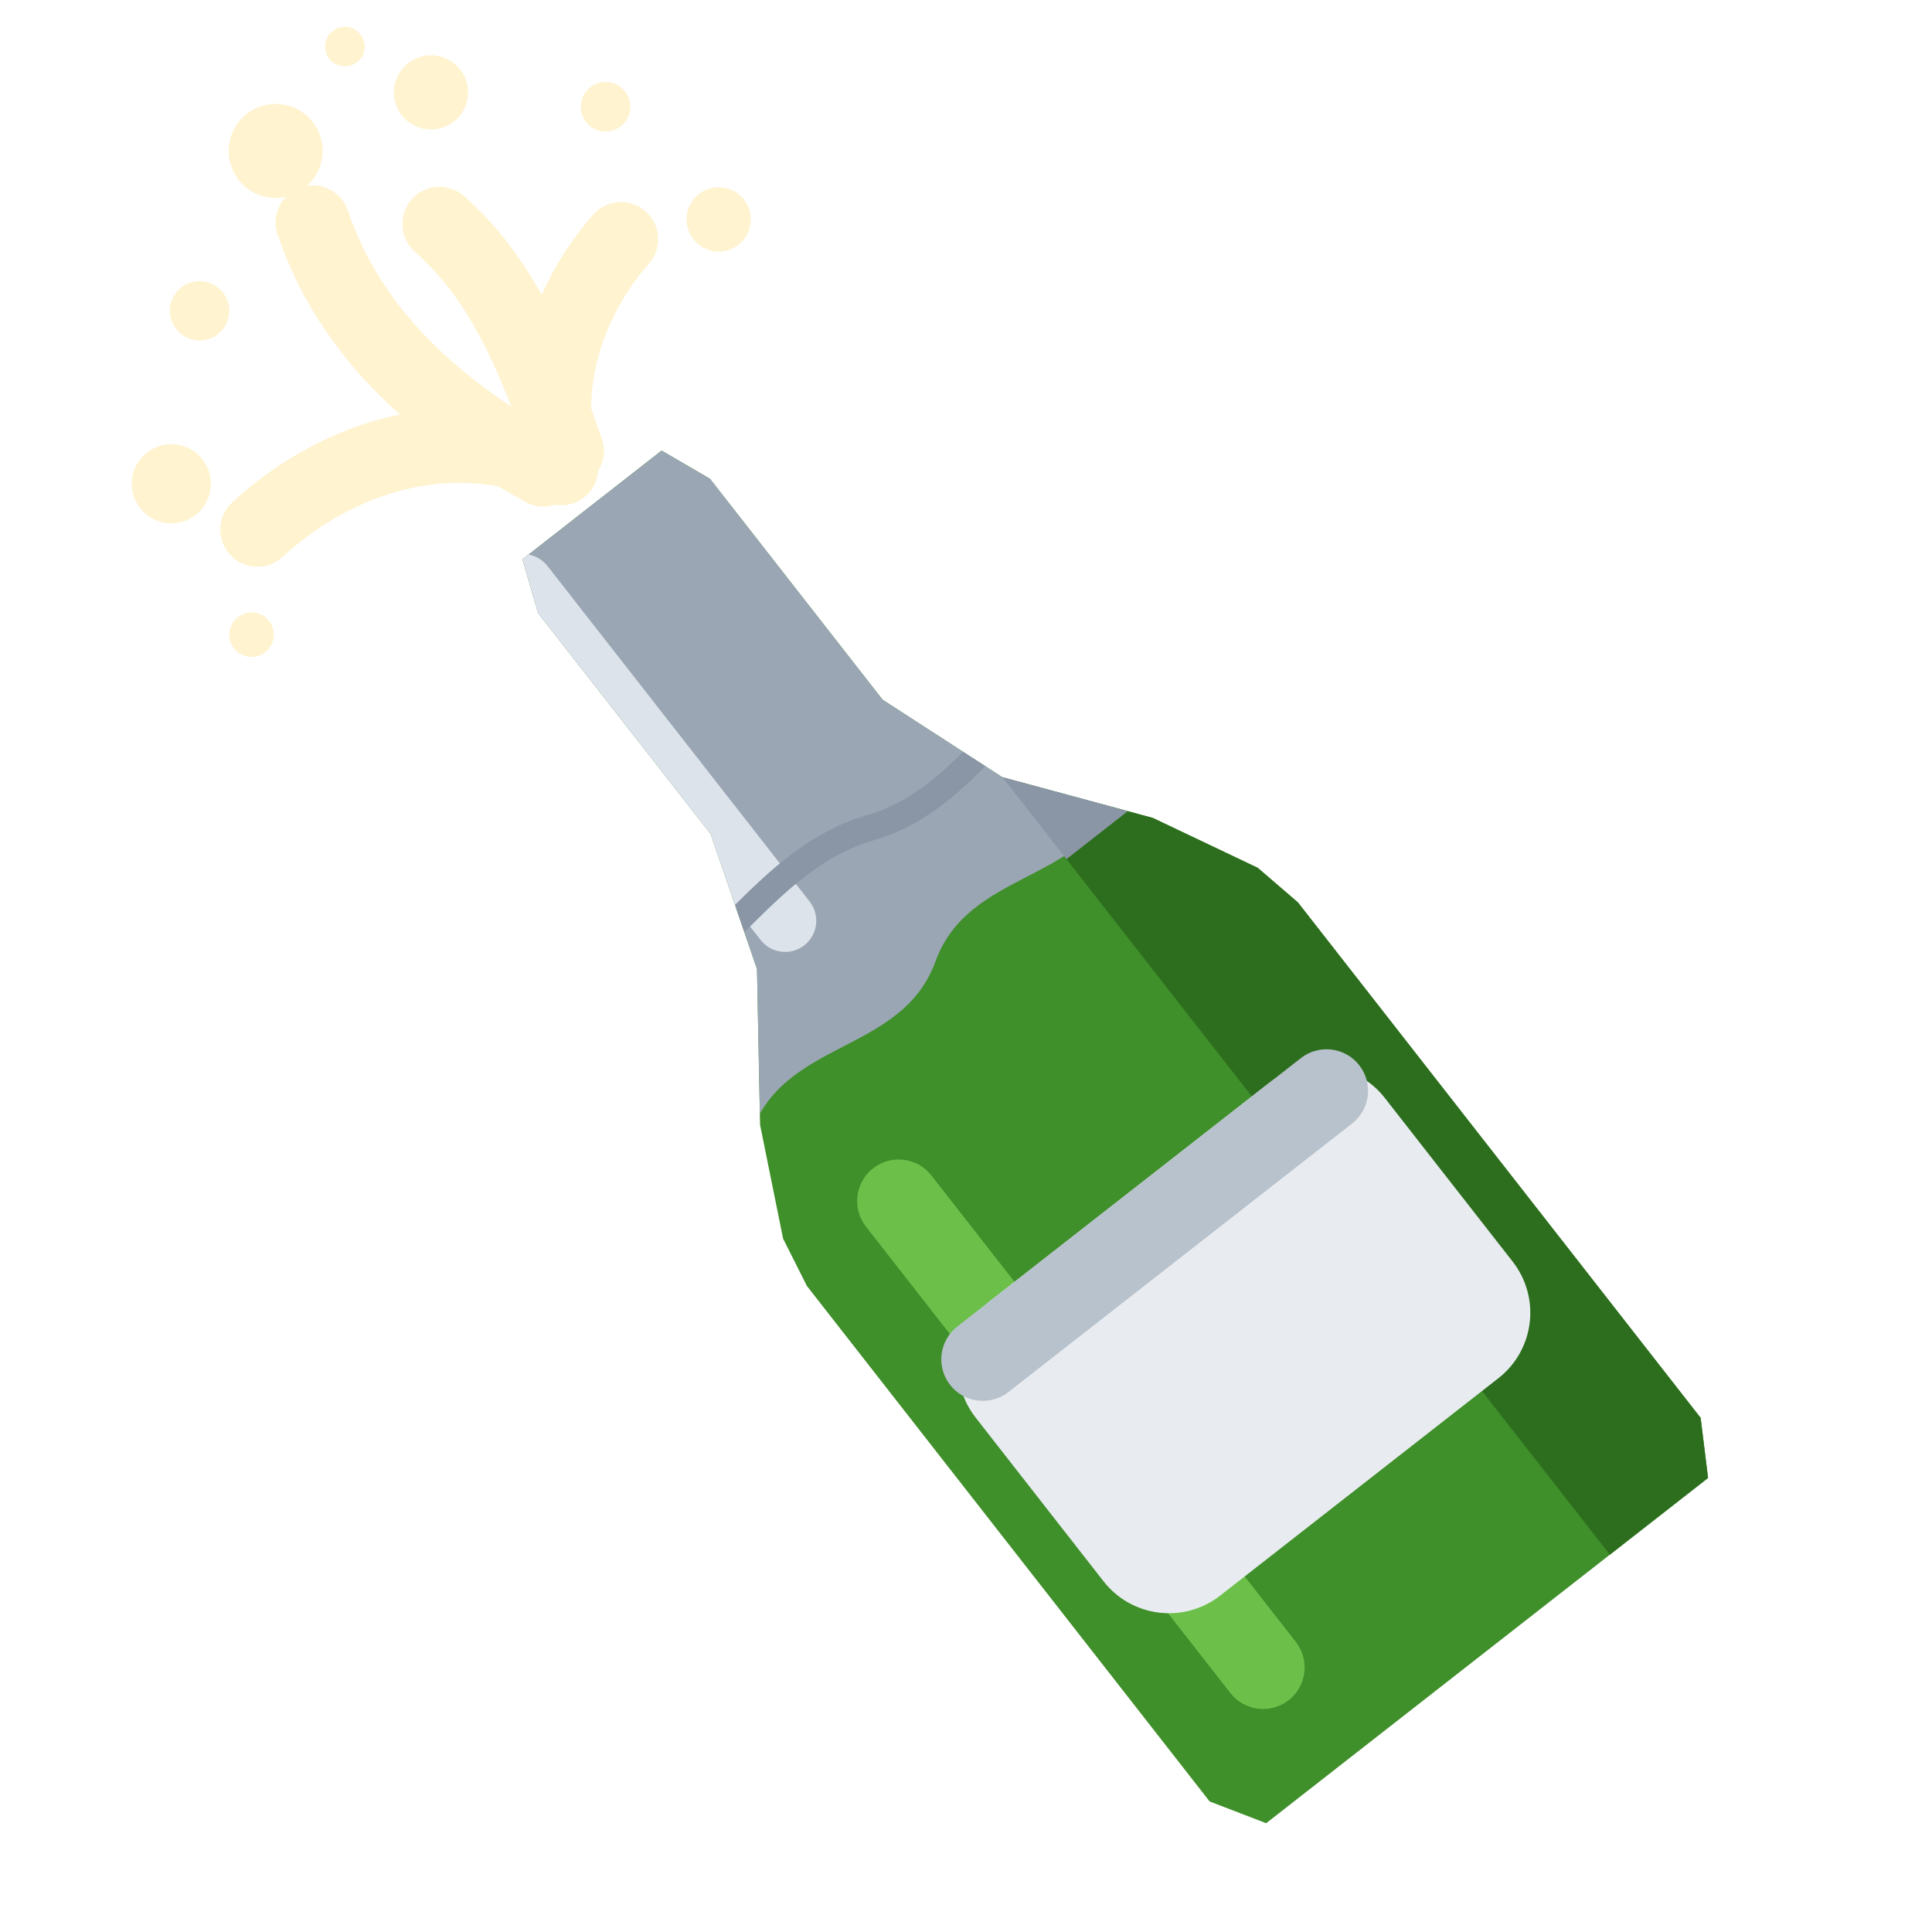
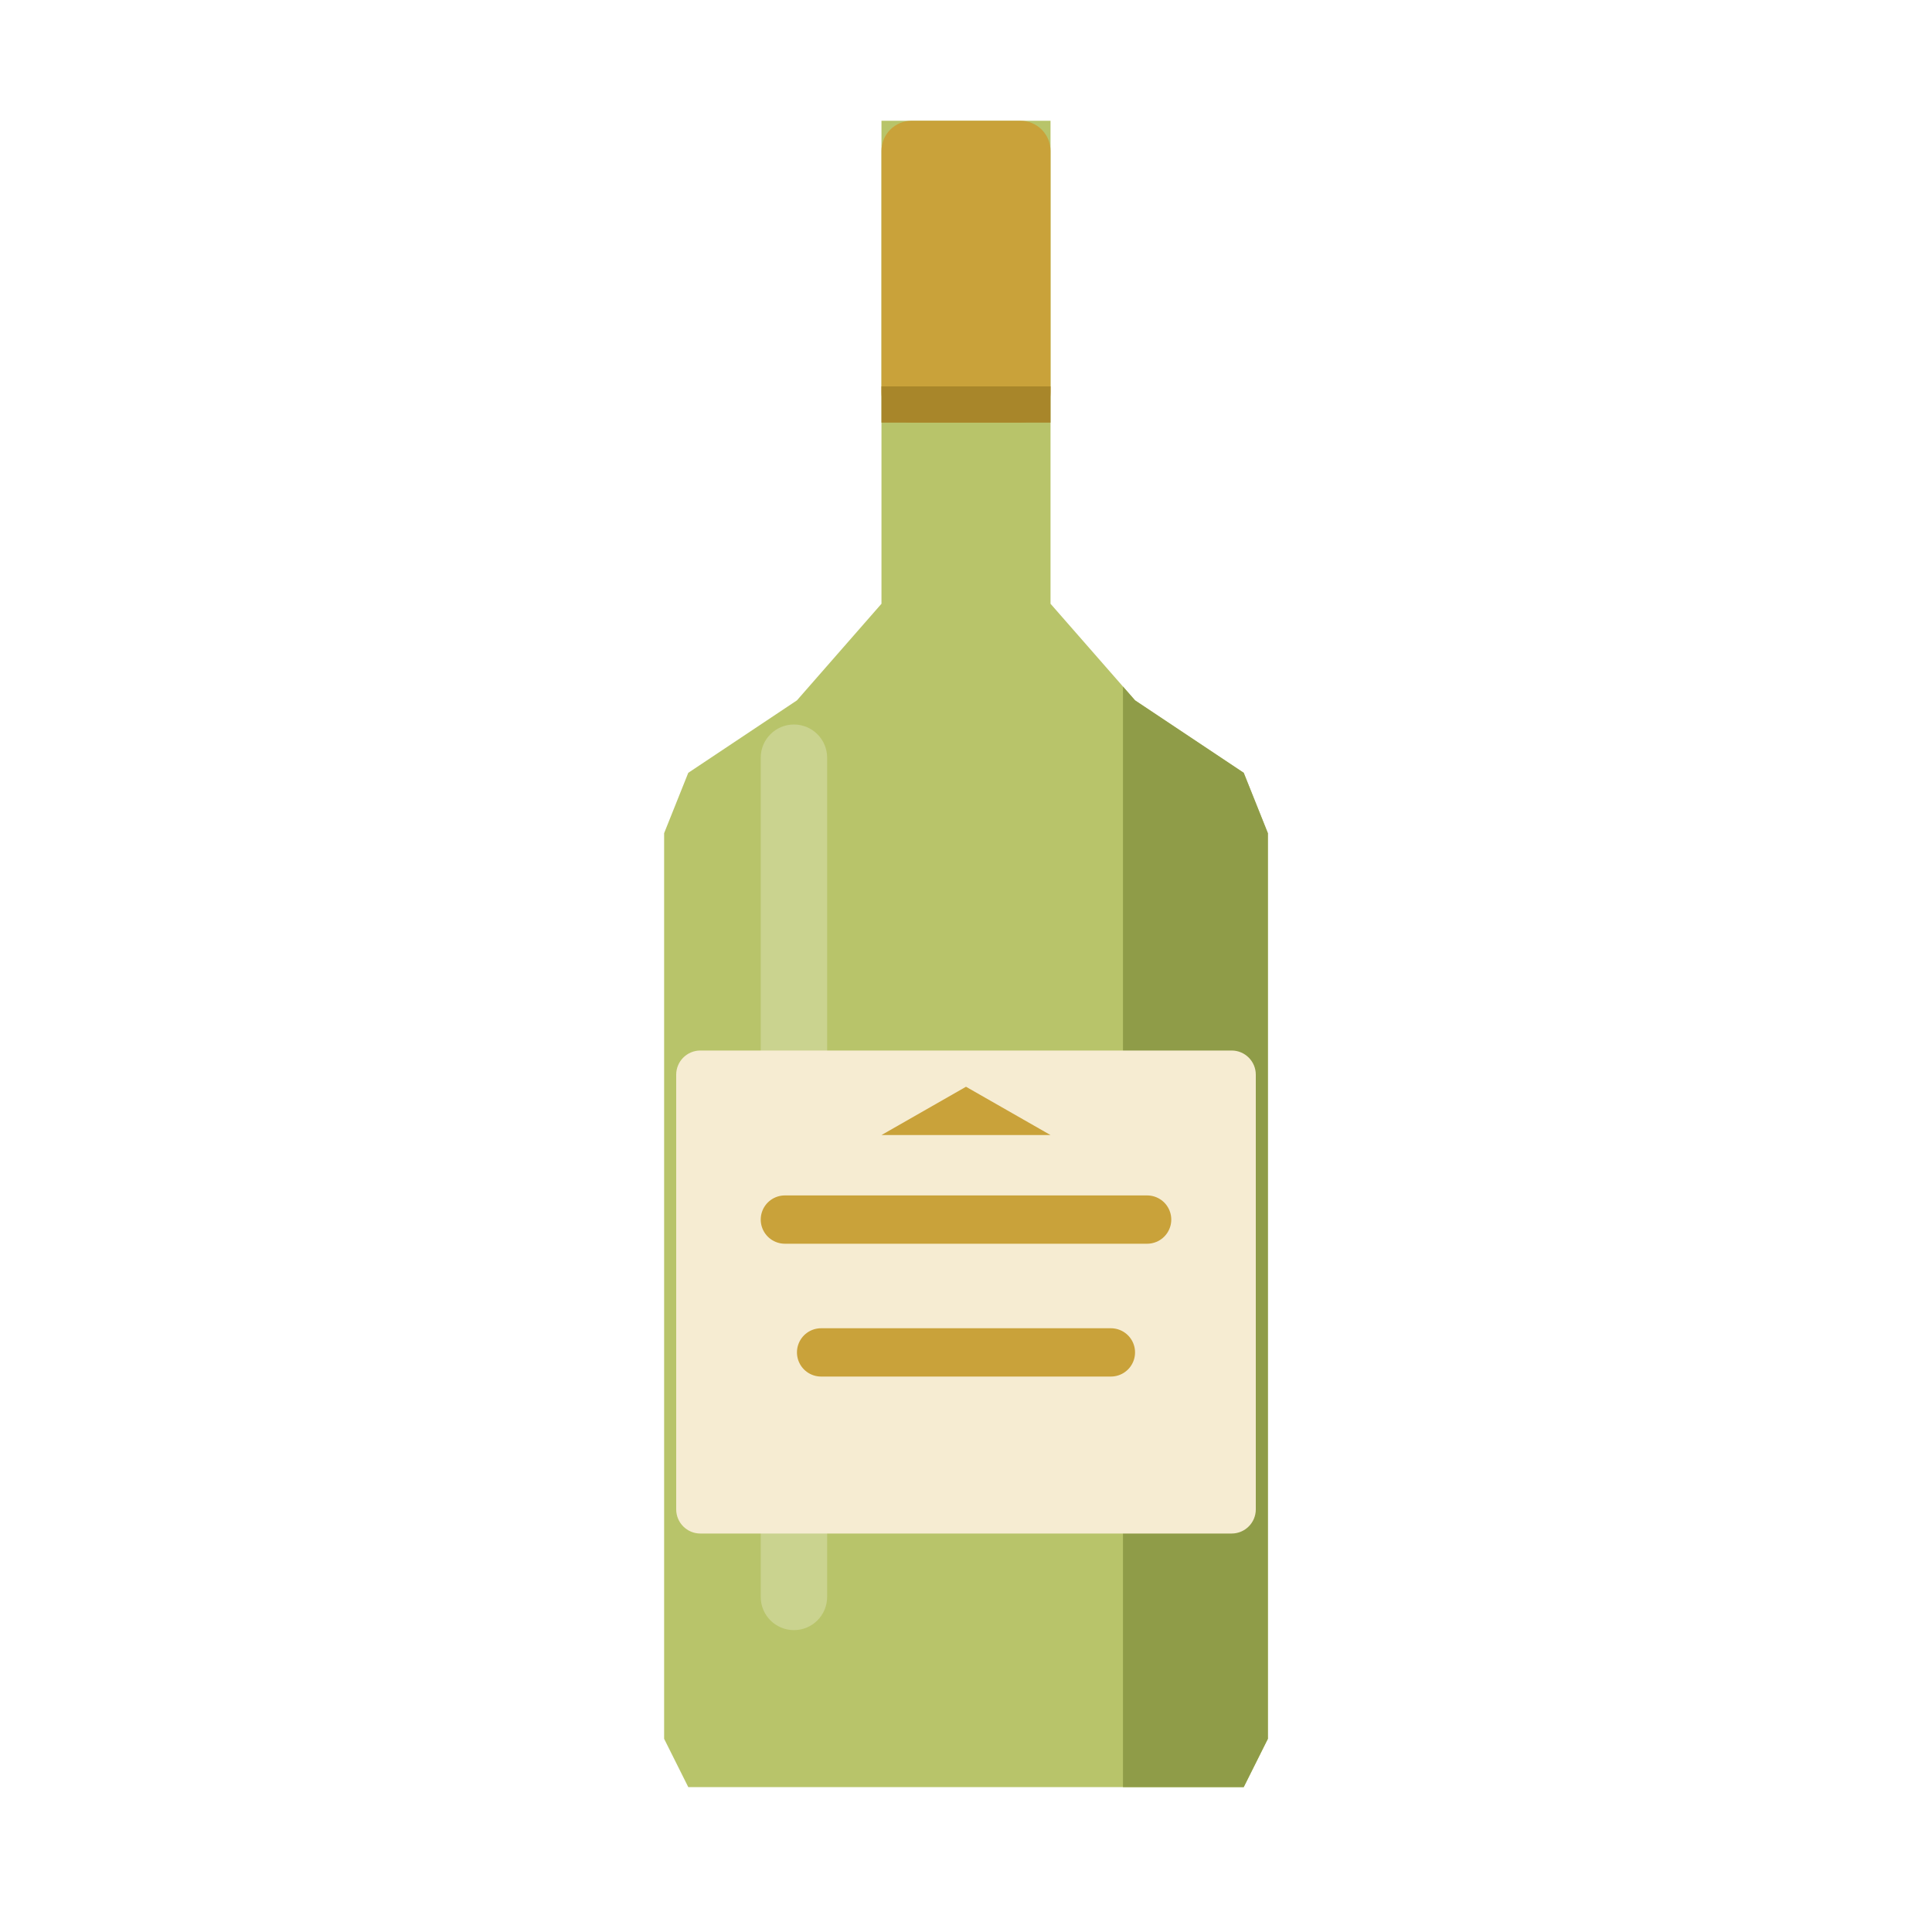
<svg xmlns="http://www.w3.org/2000/svg" viewBox="0 0 32 32">
-   <g transform="translate(4.2 1.6) scale(.86) rotate(-38 16 20)">
-     <path fill="#3f8f2a" d="M17.70 4.6L18.10 5.6L18.10 11L19.00 13.6L20.80 16L21.80 18L22.00 19L22.00 31.6L21.40 32.6L10.60 32.6L10.00 31.6L10.00 19L10.20 18L11.20 16L13.00 13.6L13.90 11L13.90 5.6L14.30 4.6Z" />
-     <clipPath id="b">
-       <path d="M17.70 4.6L18.10 5.6L18.10 11L19.00 13.6L20.80 16L21.80 18L22.00 19L22.00 31.6L21.40 32.6L10.60 32.6L10.00 31.6L10.00 19L10.20 18L11.20 16L13.00 13.6L13.90 11L13.90 5.6L14.30 4.6Z" />
-     </clipPath>
-     <g clip-path="url(#b)">
-       <rect width="10" height="40" x="19" y="0" fill="#2d6e1e" rx="0" />
-       <rect width="1.6" height="13" x="11.6" y="18" fill="#6cc04a" rx="0.8" />
-       <path fill="#9aa6b4" d="M0 0h32v14.6c-2.4 1-4.6-.6-6.4.4c-1.8 1-3.4-.8-5 .2c-1.6 1-3.2-.6-4.8.4c-1.6 1-3.2-.6-4.8.4c-1.8 1-3.4-.4-5 .2c-1.8.6-3.6-.4-6-.2z" />
-       <rect width="10" height="15.6" x="19" y="0" fill="#8a96a6" rx="0" />
-       <rect width="1.2" height="9.4" x="13.4" y="4.4" fill="#dde3ea" rx="0.6" />
-       <path fill="none" stroke="#8a96a6" stroke-linecap="round" stroke-linejoin="round" stroke-width="0.5" d="M10 12.6c2.4.6 4.4-.6 6.4.2s4-.6 6 .2" />
-     </g>
-     <rect width="10" height="7.2" x="11" y="21.4" fill="#e8ecf0" rx="1.6" />
-     <rect width="10" height="1.6" x="11" y="21.4" fill="#b8c2cc" rx="0.8" />
+   <path fill="#b8c46a" d="M17.40 2L17.40 10L18.80 11.6L20.60 12.8L21.00 13.8L21.00 28.8L20.60 29.6L11.40 29.6L11.00 28.8L11.00 13.8L11.40 12.8L13.20 11.6L14.60 10L14.60 2Z" />
+   <clipPath id="cr1">
+     <path fill="#000" d="M17.40 2L17.40 10L18.80 11.6L20.60 12.8L21.00 13.8L21.00 28.8L20.60 29.6L11.40 29.6L11.00 28.8L11.00 13.8L11.40 12.8L13.20 11.6L14.60 10L14.60 2Z" />
+   </clipPath>
+   <g clip-path="url(#cr1)">
+     <rect width="10" height="32" x="18.6" y="0" fill="#8f9c48" rx="0" />
  </g>
-   <g transform="translate(9.8 8.4) rotate(-38) scale(.82)">
-     <path fill="none" stroke="#fff3d0" stroke-linecap="round" stroke-linejoin="round" stroke-width="1.5" d="M0 -1C-.9 -2.8 -3 -4 -5.6 -3.8M0 -1C.7 -2.6 2.2 -3.6 3.8 -3.9M-.3 -1.2C-1.4 -3.8 -1.6 -6 -.9 -8M.3 -1.2C1 -3.2 1.4 -4.8 1.1 -6.4" />
-     <circle cx="-0.6" cy="-9.6" r="0.95" fill="#fff3d0" />
-     <circle cx="-3.8" cy="-8" r="0.6" fill="#fff3d0" />
-     <circle cx="2.6" cy="-8.6" r="0.75" fill="#fff3d0" />
-     <circle cx="-6.4" cy="-5.6" r="0.8" fill="#fff3d0" />
-     <circle cx="5.2" cy="-6.2" r="0.5" fill="#fff3d0" />
-     <circle cx="-7" cy="-2.2" r="0.45" fill="#fff3d0" />
-     <circle cx="5.6" cy="-3" r="0.65" fill="#fff3d0" />
-     <circle cx="1.8" cy="-10.4" r="0.4" fill="#fff3d0" />
-   </g>
+   <rect width="1.1" height="15" x="12.6" y="12" fill="#ffffff40" rx="0.55" />
+   <rect width="2.8" height="5" x="14.6" y="2" fill="#c9a23a" rx="0.5" />
+   <rect width="2.8" height="0.6" x="14.6" y="6.4" fill="#a8862a" rx="0" />
+   <rect width="9.6" height="8" x="11.2" y="17.4" fill="#f6ecd2" rx="0.4" />
+   <path fill="none" stroke="#c9a23a" stroke-linecap="round" stroke-linejoin="round" stroke-width="0.8" d="M13 20.2h6M13.6 22.4h4.8" />
+   <path fill="#c9a23a" d="M14.6 18.8l1.4-.8l1.4.8z" />
</svg>
